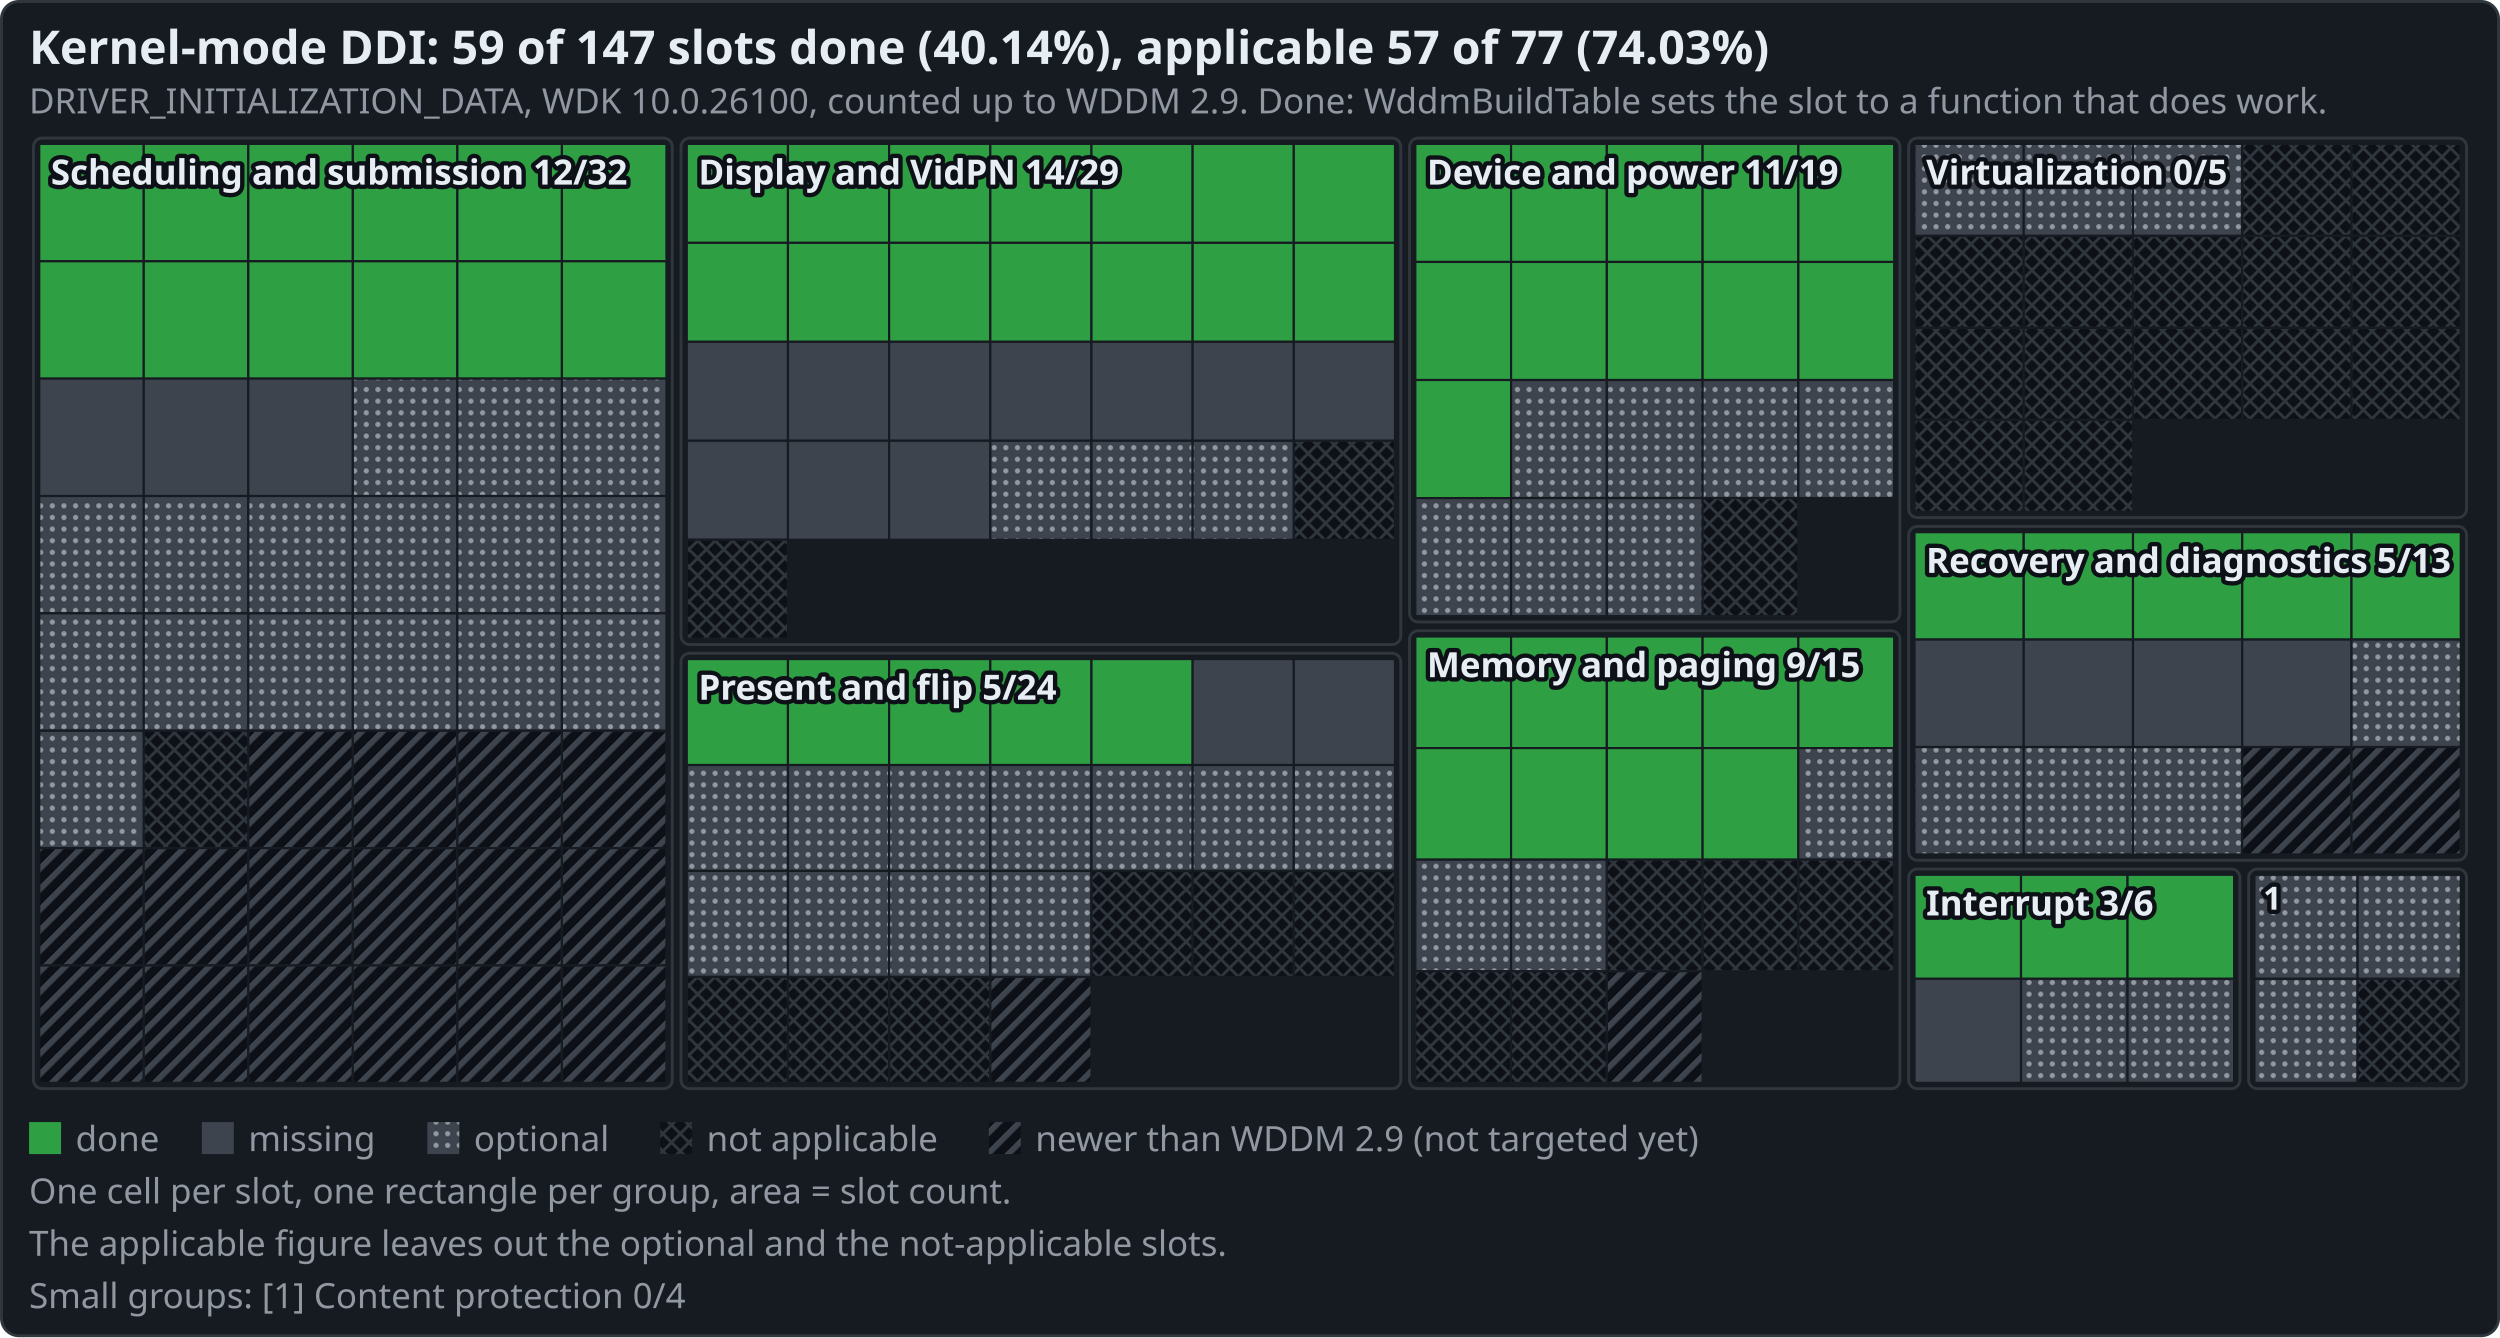
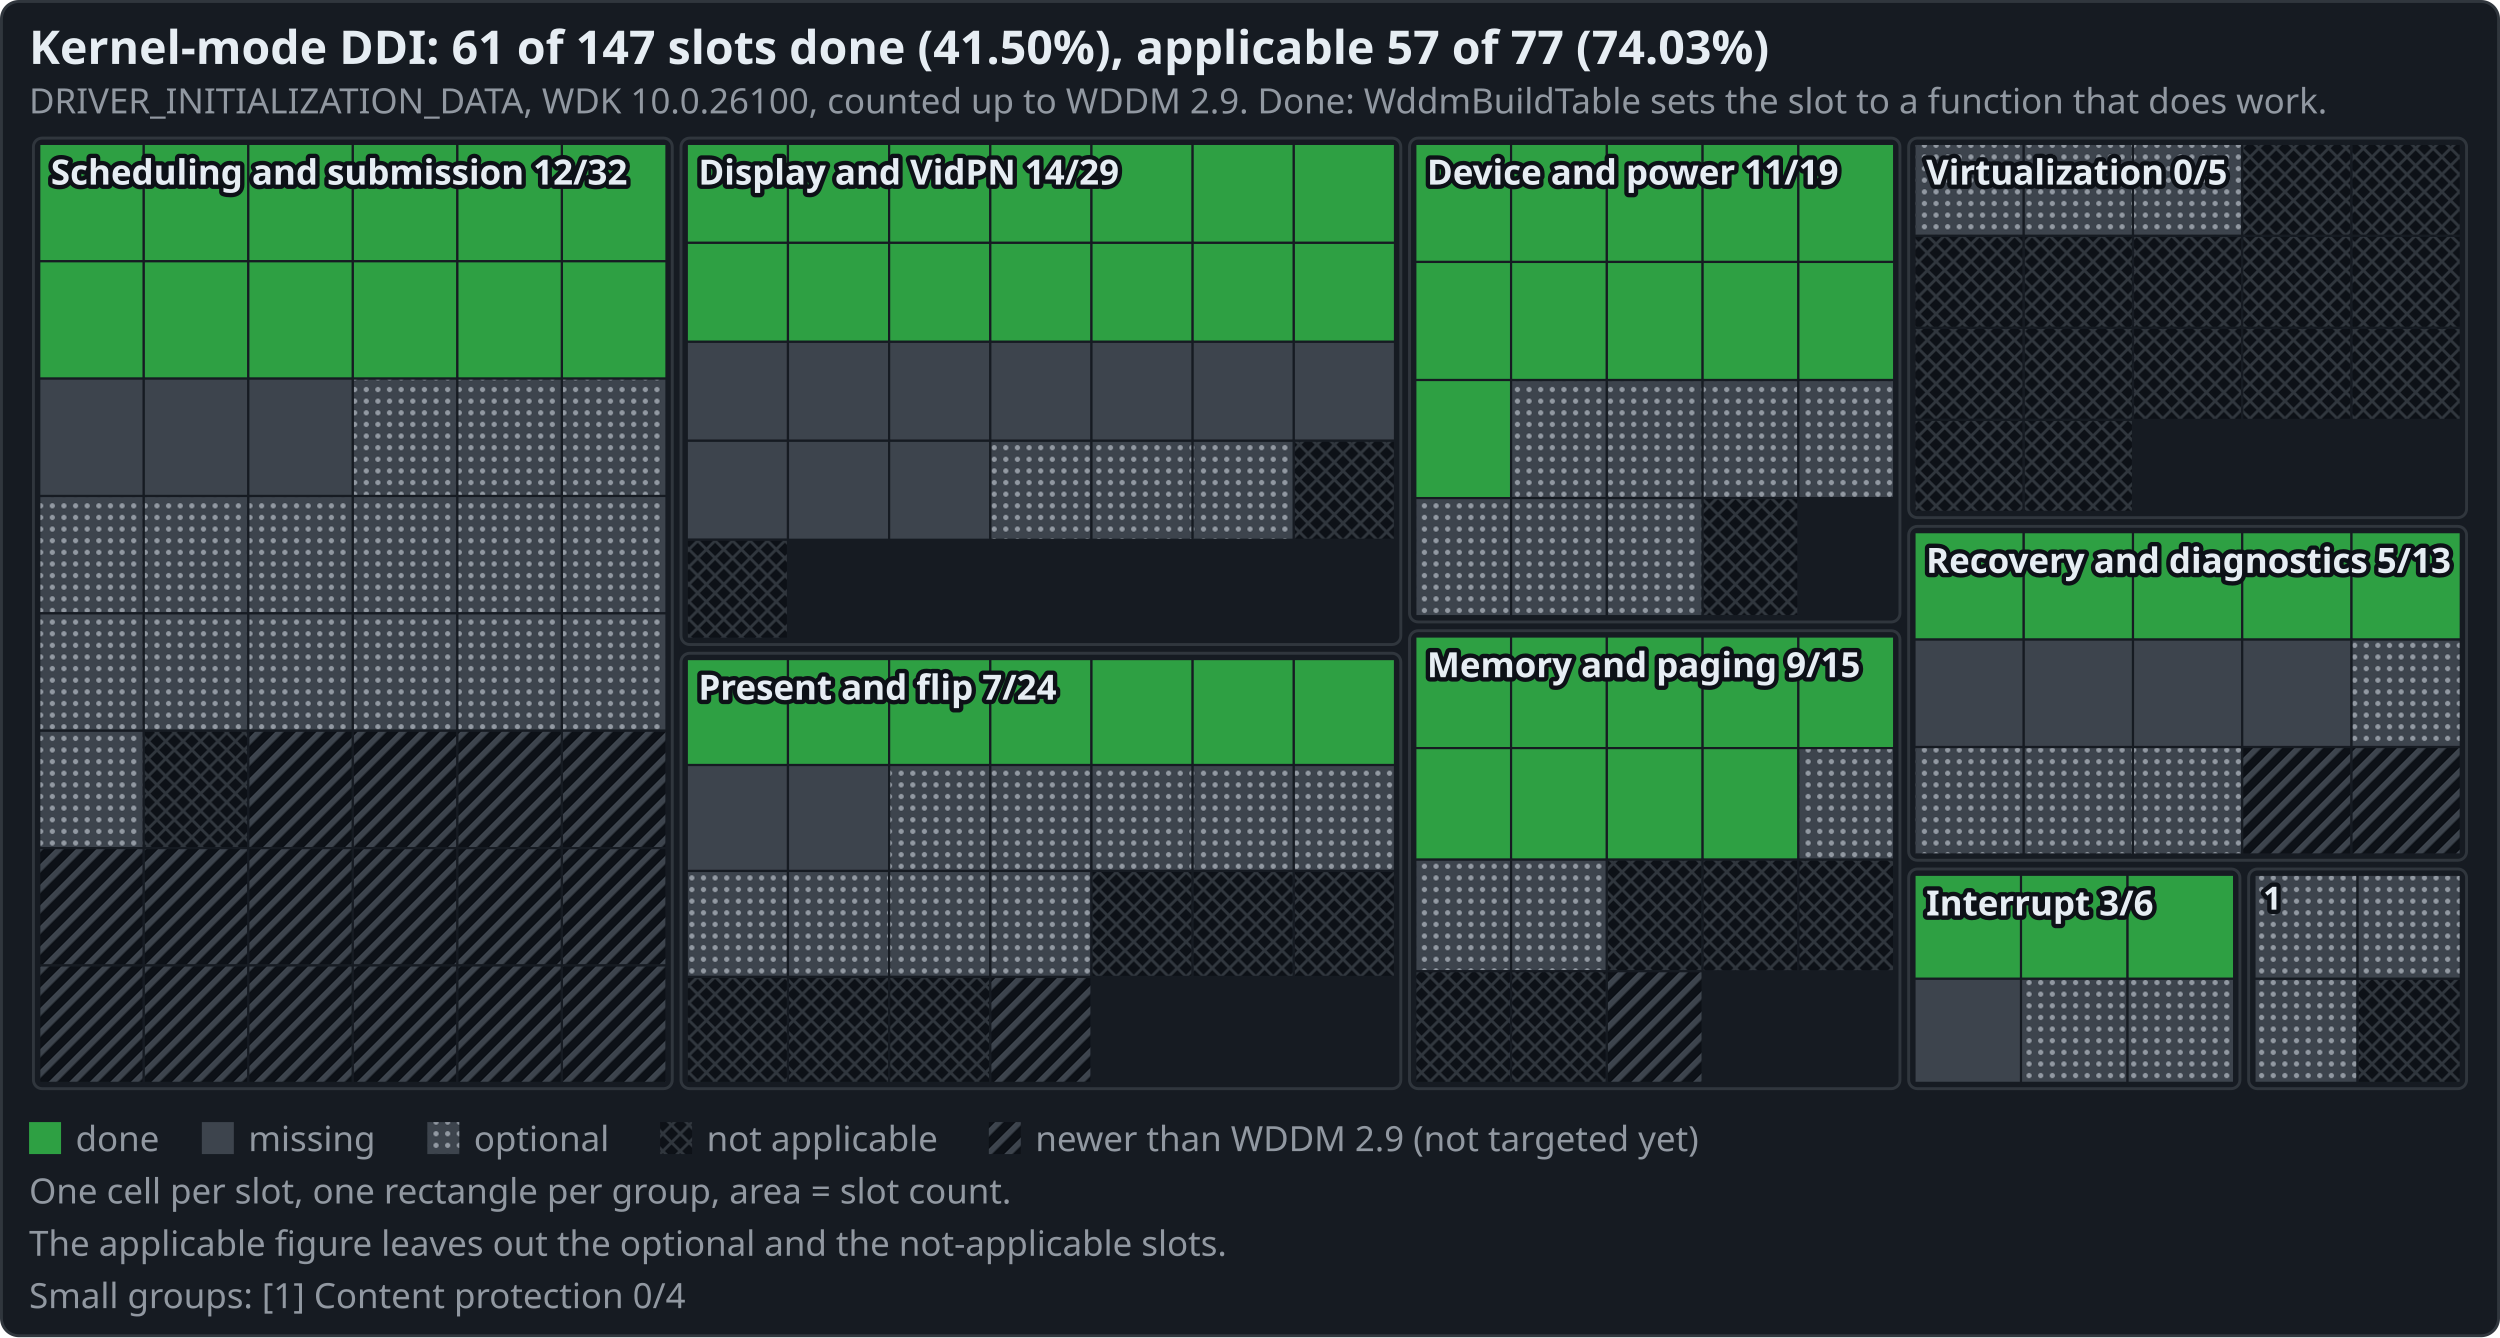
- <svg xmlns="http://www.w3.org/2000/svg" width="860" height="460" viewBox="0 0 860 460" role="img" aria-label="Kernel-mode DDI: 59 of 147 slots done (40.14%), applicable 57 of 77 (74.03%)" font-family="-apple-system,BlinkMacSystemFont,'Segoe UI','Noto Sans',Helvetica,Arial,sans-serif">
+ <svg xmlns="http://www.w3.org/2000/svg" width="860" height="460" viewBox="0 0 860 460" role="img" aria-label="Kernel-mode DDI: 61 of 147 slots done (41.50%), applicable 57 of 77 (74.03%)" font-family="-apple-system,BlinkMacSystemFont,'Segoe UI','Noto Sans',Helvetica,Arial,sans-serif">
  <defs>
    <pattern id="newer" width="5" height="5" patternUnits="userSpaceOnUse" patternTransform="rotate(45)">
      <rect width="5" height="5" fill="#0d1117" />
      <rect width="2" height="5" fill="#3d444d" />
    </pattern>
    <pattern id="optional" width="4" height="4" patternUnits="userSpaceOnUse">
      <rect width="4" height="4" fill="#3d444d" />
      <circle cx="2" cy="2" r="0.9" fill="#9198a1" />
    </pattern>
    <pattern id="na" width="6" height="6" patternUnits="userSpaceOnUse">
      <rect width="6" height="6" fill="#0d1117" />
      <path d="M0 0L6 6M6 0L0 6" stroke="#30363d" stroke-width="1" />
    </pattern>
  </defs>
  <rect x="0.5" y="0.5" width="859" height="459" rx="6" fill="#161b22" stroke="#30363d" />
-   <text x="10" y="22" font-size="16" font-weight="600" fill="#e6edf3">Kernel-mode DDI: 59 of 147 slots done (40.14%), applicable 57 of 77 (74.03%)</text>
+   <text x="10" y="22" font-size="16" font-weight="600" fill="#e6edf3">Kernel-mode DDI: 61 of 147 slots done (41.50%), applicable 57 of 77 (74.03%)</text>
  <text x="10" y="39" font-size="12" fill="#9198a1">DRIVER_INITIALIZATION_DATA, WDK 10.0.26100, counted up to WDDM 2.9. Done: WddmBuildTable sets the slot to a function that does work.</text>
  <rect x="11.5" y="47.5" width="219.76" height="327" rx="3" fill="#161b22" stroke="#30363d" />
  <g>
    <rect x="13.5" y="49.5" width="35.96" height="40.38" fill="#2ea043" stroke="#161b22" stroke-width="0.75" />
    <rect x="49.46" y="49.5" width="35.96" height="40.38" fill="#2ea043" stroke="#161b22" stroke-width="0.75" />
    <rect x="85.42" y="49.5" width="35.96" height="40.38" fill="#2ea043" stroke="#161b22" stroke-width="0.75" />
    <rect x="121.38" y="49.5" width="35.96" height="40.38" fill="#2ea043" stroke="#161b22" stroke-width="0.75" />
    <rect x="157.34" y="49.5" width="35.96" height="40.38" fill="#2ea043" stroke="#161b22" stroke-width="0.75" />
    <rect x="193.3" y="49.5" width="35.96" height="40.38" fill="#2ea043" stroke="#161b22" stroke-width="0.75" />
    <rect x="13.5" y="89.88" width="35.96" height="40.38" fill="#2ea043" stroke="#161b22" stroke-width="0.75" />
    <rect x="49.46" y="89.88" width="35.96" height="40.38" fill="#2ea043" stroke="#161b22" stroke-width="0.75" />
    <rect x="85.42" y="89.88" width="35.96" height="40.38" fill="#2ea043" stroke="#161b22" stroke-width="0.75" />
    <rect x="121.38" y="89.88" width="35.96" height="40.38" fill="#2ea043" stroke="#161b22" stroke-width="0.75" />
    <rect x="157.34" y="89.88" width="35.96" height="40.38" fill="#2ea043" stroke="#161b22" stroke-width="0.75" />
    <rect x="193.3" y="89.88" width="35.96" height="40.38" fill="#2ea043" stroke="#161b22" stroke-width="0.75" />
    <rect x="13.5" y="130.25" width="35.96" height="40.38" fill="#3d444d" stroke="#161b22" stroke-width="0.75" />
    <rect x="49.46" y="130.25" width="35.96" height="40.38" fill="#3d444d" stroke="#161b22" stroke-width="0.75" />
    <rect x="85.42" y="130.25" width="35.96" height="40.38" fill="#3d444d" stroke="#161b22" stroke-width="0.75" />
    <rect x="121.38" y="130.25" width="35.96" height="40.38" fill="url(#optional)" stroke="#161b22" stroke-width="0.75" />
    <rect x="157.34" y="130.25" width="35.96" height="40.38" fill="url(#optional)" stroke="#161b22" stroke-width="0.75" />
    <rect x="193.3" y="130.25" width="35.96" height="40.38" fill="url(#optional)" stroke="#161b22" stroke-width="0.75" />
    <rect x="13.5" y="170.62" width="35.96" height="40.38" fill="url(#optional)" stroke="#161b22" stroke-width="0.75" />
    <rect x="49.46" y="170.62" width="35.96" height="40.38" fill="url(#optional)" stroke="#161b22" stroke-width="0.75" />
    <rect x="85.42" y="170.62" width="35.96" height="40.38" fill="url(#optional)" stroke="#161b22" stroke-width="0.75" />
    <rect x="121.38" y="170.62" width="35.96" height="40.38" fill="url(#optional)" stroke="#161b22" stroke-width="0.75" />
    <rect x="157.34" y="170.62" width="35.96" height="40.38" fill="url(#optional)" stroke="#161b22" stroke-width="0.75" />
    <rect x="193.3" y="170.62" width="35.96" height="40.38" fill="url(#optional)" stroke="#161b22" stroke-width="0.75" />
    <rect x="13.5" y="211" width="35.96" height="40.38" fill="url(#optional)" stroke="#161b22" stroke-width="0.75" />
    <rect x="49.46" y="211" width="35.96" height="40.38" fill="url(#optional)" stroke="#161b22" stroke-width="0.75" />
    <rect x="85.42" y="211" width="35.96" height="40.38" fill="url(#optional)" stroke="#161b22" stroke-width="0.75" />
    <rect x="121.38" y="211" width="35.96" height="40.38" fill="url(#optional)" stroke="#161b22" stroke-width="0.75" />
    <rect x="157.34" y="211" width="35.96" height="40.38" fill="url(#optional)" stroke="#161b22" stroke-width="0.75" />
    <rect x="193.3" y="211" width="35.96" height="40.38" fill="url(#optional)" stroke="#161b22" stroke-width="0.75" />
    <rect x="13.5" y="251.38" width="35.96" height="40.38" fill="url(#optional)" stroke="#161b22" stroke-width="0.75" />
    <rect x="49.46" y="251.38" width="35.96" height="40.38" fill="url(#na)" stroke="#161b22" stroke-width="0.75" />
    <rect x="85.42" y="251.38" width="35.96" height="40.38" fill="url(#newer)" stroke="#161b22" stroke-width="0.75" />
    <rect x="121.38" y="251.38" width="35.96" height="40.38" fill="url(#newer)" stroke="#161b22" stroke-width="0.75" />
    <rect x="157.34" y="251.38" width="35.96" height="40.38" fill="url(#newer)" stroke="#161b22" stroke-width="0.75" />
    <rect x="193.3" y="251.38" width="35.96" height="40.38" fill="url(#newer)" stroke="#161b22" stroke-width="0.75" />
    <rect x="13.5" y="291.75" width="35.96" height="40.38" fill="url(#newer)" stroke="#161b22" stroke-width="0.75" />
    <rect x="49.46" y="291.75" width="35.96" height="40.38" fill="url(#newer)" stroke="#161b22" stroke-width="0.75" />
    <rect x="85.42" y="291.75" width="35.96" height="40.38" fill="url(#newer)" stroke="#161b22" stroke-width="0.75" />
    <rect x="121.38" y="291.75" width="35.96" height="40.38" fill="url(#newer)" stroke="#161b22" stroke-width="0.75" />
    <rect x="157.34" y="291.75" width="35.96" height="40.38" fill="url(#newer)" stroke="#161b22" stroke-width="0.75" />
    <rect x="193.3" y="291.75" width="35.96" height="40.38" fill="url(#newer)" stroke="#161b22" stroke-width="0.75" />
    <rect x="13.5" y="332.12" width="35.96" height="40.38" fill="url(#newer)" stroke="#161b22" stroke-width="0.75" />
    <rect x="49.46" y="332.12" width="35.96" height="40.38" fill="url(#newer)" stroke="#161b22" stroke-width="0.75" />
    <rect x="85.42" y="332.12" width="35.96" height="40.38" fill="url(#newer)" stroke="#161b22" stroke-width="0.75" />
    <rect x="121.38" y="332.12" width="35.96" height="40.38" fill="url(#newer)" stroke="#161b22" stroke-width="0.75" />
    <rect x="157.34" y="332.12" width="35.96" height="40.38" fill="url(#newer)" stroke="#161b22" stroke-width="0.75" />
    <rect x="193.3" y="332.12" width="35.96" height="40.38" fill="url(#newer)" stroke="#161b22" stroke-width="0.75" />
  </g>
  <text x="17.5" y="63.5" font-size="12" font-weight="600" fill="#e6edf3" stroke="#0d1117" stroke-width="3" stroke-linejoin="round" paint-order="stroke">Scheduling and submission 12/32</text>
  <rect x="234.26" y="47.5" width="247.61" height="174.22" rx="3" fill="#161b22" stroke="#30363d" />
  <g>
    <rect x="236.26" y="49.5" width="34.8" height="34.04" fill="#2ea043" stroke="#161b22" stroke-width="0.75" />
    <rect x="271.06" y="49.5" width="34.8" height="34.04" fill="#2ea043" stroke="#161b22" stroke-width="0.75" />
    <rect x="305.86" y="49.5" width="34.8" height="34.04" fill="#2ea043" stroke="#161b22" stroke-width="0.75" />
    <rect x="340.67" y="49.5" width="34.8" height="34.04" fill="#2ea043" stroke="#161b22" stroke-width="0.75" />
    <rect x="375.47" y="49.5" width="34.8" height="34.04" fill="#2ea043" stroke="#161b22" stroke-width="0.75" />
    <rect x="410.27" y="49.5" width="34.8" height="34.04" fill="#2ea043" stroke="#161b22" stroke-width="0.75" />
    <rect x="445.07" y="49.5" width="34.8" height="34.04" fill="#2ea043" stroke="#161b22" stroke-width="0.75" />
    <rect x="236.26" y="83.54" width="34.8" height="34.04" fill="#2ea043" stroke="#161b22" stroke-width="0.75" />
    <rect x="271.06" y="83.54" width="34.8" height="34.04" fill="#2ea043" stroke="#161b22" stroke-width="0.75" />
    <rect x="305.86" y="83.54" width="34.8" height="34.04" fill="#2ea043" stroke="#161b22" stroke-width="0.75" />
    <rect x="340.67" y="83.54" width="34.8" height="34.04" fill="#2ea043" stroke="#161b22" stroke-width="0.75" />
    <rect x="375.47" y="83.54" width="34.8" height="34.04" fill="#2ea043" stroke="#161b22" stroke-width="0.75" />
    <rect x="410.27" y="83.54" width="34.8" height="34.04" fill="#2ea043" stroke="#161b22" stroke-width="0.75" />
    <rect x="445.07" y="83.54" width="34.8" height="34.04" fill="#2ea043" stroke="#161b22" stroke-width="0.75" />
    <rect x="236.26" y="117.59" width="34.8" height="34.04" fill="#3d444d" stroke="#161b22" stroke-width="0.75" />
    <rect x="271.06" y="117.59" width="34.8" height="34.04" fill="#3d444d" stroke="#161b22" stroke-width="0.75" />
    <rect x="305.86" y="117.59" width="34.8" height="34.04" fill="#3d444d" stroke="#161b22" stroke-width="0.75" />
    <rect x="340.67" y="117.59" width="34.8" height="34.04" fill="#3d444d" stroke="#161b22" stroke-width="0.75" />
    <rect x="375.47" y="117.59" width="34.8" height="34.04" fill="#3d444d" stroke="#161b22" stroke-width="0.75" />
    <rect x="410.27" y="117.59" width="34.8" height="34.04" fill="#3d444d" stroke="#161b22" stroke-width="0.75" />
    <rect x="445.07" y="117.59" width="34.8" height="34.04" fill="#3d444d" stroke="#161b22" stroke-width="0.75" />
    <rect x="236.26" y="151.63" width="34.8" height="34.04" fill="#3d444d" stroke="#161b22" stroke-width="0.75" />
    <rect x="271.06" y="151.63" width="34.8" height="34.04" fill="#3d444d" stroke="#161b22" stroke-width="0.75" />
    <rect x="305.86" y="151.63" width="34.8" height="34.04" fill="#3d444d" stroke="#161b22" stroke-width="0.75" />
    <rect x="340.67" y="151.63" width="34.8" height="34.04" fill="url(#optional)" stroke="#161b22" stroke-width="0.75" />
    <rect x="375.47" y="151.63" width="34.8" height="34.04" fill="url(#optional)" stroke="#161b22" stroke-width="0.75" />
    <rect x="410.27" y="151.63" width="34.8" height="34.04" fill="url(#optional)" stroke="#161b22" stroke-width="0.75" />
    <rect x="445.07" y="151.63" width="34.8" height="34.04" fill="url(#na)" stroke="#161b22" stroke-width="0.75" />
    <rect x="236.26" y="185.68" width="34.8" height="34.04" fill="url(#na)" stroke="#161b22" stroke-width="0.75" />
  </g>
  <text x="240.26" y="63.5" font-size="12" font-weight="600" fill="#e6edf3" stroke="#0d1117" stroke-width="3" stroke-linejoin="round" paint-order="stroke">Display and VidPN 14/29</text>
  <rect x="234.26" y="224.72" width="247.61" height="149.78" rx="3" fill="#161b22" stroke="#30363d" />
  <g>
    <rect x="236.26" y="226.72" width="34.8" height="36.44" fill="#2ea043" stroke="#161b22" stroke-width="0.75" />
    <rect x="271.06" y="226.72" width="34.8" height="36.44" fill="#2ea043" stroke="#161b22" stroke-width="0.75" />
    <rect x="305.86" y="226.72" width="34.8" height="36.44" fill="#2ea043" stroke="#161b22" stroke-width="0.75" />
    <rect x="340.67" y="226.72" width="34.8" height="36.44" fill="#2ea043" stroke="#161b22" stroke-width="0.75" />
    <rect x="375.47" y="226.72" width="34.8" height="36.44" fill="#2ea043" stroke="#161b22" stroke-width="0.75" />
-     <rect x="410.27" y="226.72" width="34.8" height="36.44" fill="#3d444d" stroke="#161b22" stroke-width="0.75" />
-     <rect x="445.07" y="226.72" width="34.8" height="36.44" fill="#3d444d" stroke="#161b22" stroke-width="0.75" />
-     <rect x="236.26" y="263.17" width="34.8" height="36.44" fill="url(#optional)" stroke="#161b22" stroke-width="0.75" />
-     <rect x="271.06" y="263.17" width="34.8" height="36.44" fill="url(#optional)" stroke="#161b22" stroke-width="0.75" />
+     <rect x="410.27" y="226.72" width="34.8" height="36.44" fill="#2ea043" stroke="#161b22" stroke-width="0.75" />
+     <rect x="445.07" y="226.72" width="34.8" height="36.44" fill="#2ea043" stroke="#161b22" stroke-width="0.75" />
+     <rect x="236.26" y="263.17" width="34.8" height="36.44" fill="#3d444d" stroke="#161b22" stroke-width="0.75" />
+     <rect x="271.06" y="263.17" width="34.8" height="36.44" fill="#3d444d" stroke="#161b22" stroke-width="0.75" />
    <rect x="305.86" y="263.17" width="34.8" height="36.44" fill="url(#optional)" stroke="#161b22" stroke-width="0.75" />
    <rect x="340.67" y="263.17" width="34.8" height="36.44" fill="url(#optional)" stroke="#161b22" stroke-width="0.75" />
    <rect x="375.47" y="263.17" width="34.8" height="36.44" fill="url(#optional)" stroke="#161b22" stroke-width="0.75" />
    <rect x="410.27" y="263.17" width="34.8" height="36.44" fill="url(#optional)" stroke="#161b22" stroke-width="0.75" />
    <rect x="445.07" y="263.17" width="34.8" height="36.44" fill="url(#optional)" stroke="#161b22" stroke-width="0.75" />
    <rect x="236.26" y="299.61" width="34.8" height="36.44" fill="url(#optional)" stroke="#161b22" stroke-width="0.75" />
    <rect x="271.06" y="299.61" width="34.8" height="36.44" fill="url(#optional)" stroke="#161b22" stroke-width="0.75" />
    <rect x="305.86" y="299.61" width="34.8" height="36.44" fill="url(#optional)" stroke="#161b22" stroke-width="0.75" />
    <rect x="340.67" y="299.61" width="34.8" height="36.44" fill="url(#optional)" stroke="#161b22" stroke-width="0.75" />
    <rect x="375.47" y="299.61" width="34.8" height="36.44" fill="url(#na)" stroke="#161b22" stroke-width="0.75" />
    <rect x="410.27" y="299.61" width="34.8" height="36.44" fill="url(#na)" stroke="#161b22" stroke-width="0.75" />
    <rect x="445.07" y="299.61" width="34.8" height="36.44" fill="url(#na)" stroke="#161b22" stroke-width="0.75" />
    <rect x="236.26" y="336.06" width="34.8" height="36.44" fill="url(#na)" stroke="#161b22" stroke-width="0.75" />
    <rect x="271.06" y="336.06" width="34.8" height="36.44" fill="url(#na)" stroke="#161b22" stroke-width="0.75" />
    <rect x="305.86" y="336.06" width="34.8" height="36.44" fill="url(#na)" stroke="#161b22" stroke-width="0.75" />
    <rect x="340.67" y="336.06" width="34.8" height="36.44" fill="url(#newer)" stroke="#161b22" stroke-width="0.75" />
  </g>
-   <text x="240.26" y="240.72" font-size="12" font-weight="600" fill="#e6edf3" stroke="#0d1117" stroke-width="3" stroke-linejoin="round" paint-order="stroke">Present and flip 5/24</text>
+   <text x="240.26" y="240.72" font-size="12" font-weight="600" fill="#e6edf3" stroke="#0d1117" stroke-width="3" stroke-linejoin="round" paint-order="stroke">Present and flip 7/24</text>
  <rect x="484.87" y="47.5" width="168.71" height="166.46" rx="3" fill="#161b22" stroke="#30363d" />
  <g>
    <rect x="486.87" y="49.5" width="32.94" height="40.61" fill="#2ea043" stroke="#161b22" stroke-width="0.75" />
    <rect x="519.81" y="49.5" width="32.94" height="40.61" fill="#2ea043" stroke="#161b22" stroke-width="0.75" />
    <rect x="552.76" y="49.5" width="32.94" height="40.61" fill="#2ea043" stroke="#161b22" stroke-width="0.75" />
    <rect x="585.7" y="49.5" width="32.94" height="40.61" fill="#2ea043" stroke="#161b22" stroke-width="0.75" />
    <rect x="618.64" y="49.5" width="32.94" height="40.61" fill="#2ea043" stroke="#161b22" stroke-width="0.75" />
    <rect x="486.87" y="90.11" width="32.94" height="40.61" fill="#2ea043" stroke="#161b22" stroke-width="0.75" />
    <rect x="519.81" y="90.11" width="32.94" height="40.61" fill="#2ea043" stroke="#161b22" stroke-width="0.75" />
    <rect x="552.76" y="90.11" width="32.94" height="40.61" fill="#2ea043" stroke="#161b22" stroke-width="0.75" />
    <rect x="585.7" y="90.11" width="32.94" height="40.61" fill="#2ea043" stroke="#161b22" stroke-width="0.75" />
    <rect x="618.64" y="90.11" width="32.94" height="40.61" fill="#2ea043" stroke="#161b22" stroke-width="0.75" />
    <rect x="486.87" y="130.73" width="32.94" height="40.61" fill="#2ea043" stroke="#161b22" stroke-width="0.75" />
    <rect x="519.81" y="130.73" width="32.94" height="40.61" fill="url(#optional)" stroke="#161b22" stroke-width="0.75" />
    <rect x="552.76" y="130.73" width="32.94" height="40.61" fill="url(#optional)" stroke="#161b22" stroke-width="0.75" />
    <rect x="585.7" y="130.73" width="32.94" height="40.61" fill="url(#optional)" stroke="#161b22" stroke-width="0.75" />
    <rect x="618.64" y="130.73" width="32.94" height="40.61" fill="url(#optional)" stroke="#161b22" stroke-width="0.75" />
    <rect x="486.87" y="171.34" width="32.94" height="40.61" fill="url(#optional)" stroke="#161b22" stroke-width="0.75" />
    <rect x="519.81" y="171.34" width="32.94" height="40.61" fill="url(#optional)" stroke="#161b22" stroke-width="0.75" />
    <rect x="552.76" y="171.34" width="32.94" height="40.61" fill="url(#optional)" stroke="#161b22" stroke-width="0.75" />
    <rect x="585.7" y="171.34" width="32.94" height="40.61" fill="url(#na)" stroke="#161b22" stroke-width="0.75" />
  </g>
  <text x="490.87" y="63.5" font-size="12" font-weight="600" fill="#e6edf3" stroke="#0d1117" stroke-width="3" stroke-linejoin="round" paint-order="stroke">Device and power 11/19</text>
  <rect x="484.87" y="216.96" width="168.71" height="157.54" rx="3" fill="#161b22" stroke="#30363d" />
  <g>
    <rect x="486.87" y="218.96" width="32.94" height="38.39" fill="#2ea043" stroke="#161b22" stroke-width="0.75" />
    <rect x="519.81" y="218.96" width="32.94" height="38.39" fill="#2ea043" stroke="#161b22" stroke-width="0.75" />
    <rect x="552.76" y="218.96" width="32.94" height="38.39" fill="#2ea043" stroke="#161b22" stroke-width="0.75" />
    <rect x="585.7" y="218.96" width="32.94" height="38.39" fill="#2ea043" stroke="#161b22" stroke-width="0.75" />
    <rect x="618.64" y="218.96" width="32.94" height="38.39" fill="#2ea043" stroke="#161b22" stroke-width="0.75" />
    <rect x="486.87" y="257.34" width="32.94" height="38.39" fill="#2ea043" stroke="#161b22" stroke-width="0.75" />
    <rect x="519.81" y="257.34" width="32.94" height="38.39" fill="#2ea043" stroke="#161b22" stroke-width="0.75" />
    <rect x="552.76" y="257.34" width="32.94" height="38.39" fill="#2ea043" stroke="#161b22" stroke-width="0.75" />
    <rect x="585.7" y="257.34" width="32.94" height="38.39" fill="#2ea043" stroke="#161b22" stroke-width="0.75" />
    <rect x="618.64" y="257.34" width="32.94" height="38.39" fill="url(#optional)" stroke="#161b22" stroke-width="0.75" />
    <rect x="486.87" y="295.73" width="32.94" height="38.39" fill="url(#optional)" stroke="#161b22" stroke-width="0.75" />
    <rect x="519.81" y="295.73" width="32.94" height="38.39" fill="url(#optional)" stroke="#161b22" stroke-width="0.75" />
    <rect x="552.76" y="295.73" width="32.94" height="38.39" fill="url(#na)" stroke="#161b22" stroke-width="0.75" />
    <rect x="585.7" y="295.73" width="32.94" height="38.39" fill="url(#na)" stroke="#161b22" stroke-width="0.75" />
    <rect x="618.64" y="295.73" width="32.94" height="38.39" fill="url(#na)" stroke="#161b22" stroke-width="0.75" />
    <rect x="486.87" y="334.11" width="32.94" height="38.39" fill="url(#na)" stroke="#161b22" stroke-width="0.75" />
    <rect x="519.81" y="334.11" width="32.94" height="38.39" fill="url(#na)" stroke="#161b22" stroke-width="0.75" />
    <rect x="552.76" y="334.11" width="32.94" height="38.39" fill="url(#newer)" stroke="#161b22" stroke-width="0.75" />
  </g>
  <text x="490.87" y="232.96" font-size="12" font-weight="600" fill="#e6edf3" stroke="#0d1117" stroke-width="3" stroke-linejoin="round" paint-order="stroke">Memory and paging 9/15</text>
  <rect x="656.58" y="47.5" width="191.92" height="130.57" rx="3" fill="#161b22" stroke="#30363d" />
  <g>
    <rect x="658.58" y="49.5" width="37.58" height="31.64" fill="url(#optional)" stroke="#161b22" stroke-width="0.75" />
    <rect x="696.17" y="49.5" width="37.58" height="31.64" fill="url(#optional)" stroke="#161b22" stroke-width="0.75" />
    <rect x="733.75" y="49.5" width="37.58" height="31.64" fill="url(#optional)" stroke="#161b22" stroke-width="0.75" />
    <rect x="771.33" y="49.5" width="37.58" height="31.64" fill="url(#na)" stroke="#161b22" stroke-width="0.75" />
    <rect x="808.92" y="49.5" width="37.58" height="31.64" fill="url(#na)" stroke="#161b22" stroke-width="0.75" />
    <rect x="658.58" y="81.14" width="37.58" height="31.64" fill="url(#na)" stroke="#161b22" stroke-width="0.75" />
    <rect x="696.17" y="81.14" width="37.58" height="31.64" fill="url(#na)" stroke="#161b22" stroke-width="0.75" />
    <rect x="733.75" y="81.14" width="37.58" height="31.64" fill="url(#na)" stroke="#161b22" stroke-width="0.75" />
    <rect x="771.33" y="81.14" width="37.58" height="31.64" fill="url(#na)" stroke="#161b22" stroke-width="0.75" />
    <rect x="808.92" y="81.14" width="37.58" height="31.64" fill="url(#na)" stroke="#161b22" stroke-width="0.75" />
    <rect x="658.58" y="112.79" width="37.58" height="31.64" fill="url(#na)" stroke="#161b22" stroke-width="0.75" />
    <rect x="696.17" y="112.79" width="37.58" height="31.64" fill="url(#na)" stroke="#161b22" stroke-width="0.75" />
    <rect x="733.75" y="112.79" width="37.58" height="31.64" fill="url(#na)" stroke="#161b22" stroke-width="0.75" />
    <rect x="771.33" y="112.79" width="37.58" height="31.64" fill="url(#na)" stroke="#161b22" stroke-width="0.75" />
    <rect x="808.92" y="112.79" width="37.58" height="31.64" fill="url(#na)" stroke="#161b22" stroke-width="0.75" />
    <rect x="658.58" y="144.43" width="37.58" height="31.64" fill="url(#na)" stroke="#161b22" stroke-width="0.75" />
    <rect x="696.17" y="144.43" width="37.58" height="31.64" fill="url(#na)" stroke="#161b22" stroke-width="0.75" />
  </g>
  <text x="662.58" y="63.5" font-size="12" font-weight="600" fill="#e6edf3" stroke="#0d1117" stroke-width="3" stroke-linejoin="round" paint-order="stroke">Virtualization 0/5</text>
  <rect x="656.58" y="181.07" width="191.92" height="114.86" rx="3" fill="#161b22" stroke="#30363d" />
  <g>
    <rect x="658.58" y="183.07" width="37.58" height="36.95" fill="#2ea043" stroke="#161b22" stroke-width="0.75" />
    <rect x="696.17" y="183.07" width="37.58" height="36.95" fill="#2ea043" stroke="#161b22" stroke-width="0.75" />
    <rect x="733.75" y="183.07" width="37.58" height="36.95" fill="#2ea043" stroke="#161b22" stroke-width="0.75" />
    <rect x="771.33" y="183.07" width="37.58" height="36.95" fill="#2ea043" stroke="#161b22" stroke-width="0.75" />
    <rect x="808.92" y="183.07" width="37.58" height="36.95" fill="#2ea043" stroke="#161b22" stroke-width="0.75" />
    <rect x="658.58" y="220.02" width="37.58" height="36.95" fill="#3d444d" stroke="#161b22" stroke-width="0.75" />
    <rect x="696.17" y="220.02" width="37.58" height="36.95" fill="#3d444d" stroke="#161b22" stroke-width="0.75" />
    <rect x="733.75" y="220.02" width="37.58" height="36.95" fill="#3d444d" stroke="#161b22" stroke-width="0.75" />
    <rect x="771.33" y="220.02" width="37.58" height="36.95" fill="#3d444d" stroke="#161b22" stroke-width="0.75" />
    <rect x="808.92" y="220.02" width="37.58" height="36.95" fill="url(#optional)" stroke="#161b22" stroke-width="0.75" />
    <rect x="658.58" y="256.98" width="37.58" height="36.95" fill="url(#optional)" stroke="#161b22" stroke-width="0.75" />
    <rect x="696.17" y="256.98" width="37.58" height="36.95" fill="url(#optional)" stroke="#161b22" stroke-width="0.75" />
    <rect x="733.75" y="256.98" width="37.58" height="36.95" fill="url(#optional)" stroke="#161b22" stroke-width="0.75" />
    <rect x="771.33" y="256.98" width="37.58" height="36.95" fill="url(#newer)" stroke="#161b22" stroke-width="0.75" />
    <rect x="808.92" y="256.98" width="37.58" height="36.95" fill="url(#newer)" stroke="#161b22" stroke-width="0.75" />
  </g>
  <text x="662.58" y="197.07" font-size="12" font-weight="600" fill="#e6edf3" stroke="#0d1117" stroke-width="3" stroke-linejoin="round" paint-order="stroke">Recovery and diagnostics 5/13</text>
  <rect x="656.58" y="298.93" width="113.95" height="75.57" rx="3" fill="#161b22" stroke="#30363d" />
  <g>
    <rect x="658.58" y="300.93" width="36.65" height="35.79" fill="#2ea043" stroke="#161b22" stroke-width="0.75" />
    <rect x="695.23" y="300.93" width="36.65" height="35.79" fill="#2ea043" stroke="#161b22" stroke-width="0.75" />
    <rect x="731.88" y="300.93" width="36.65" height="35.79" fill="#2ea043" stroke="#161b22" stroke-width="0.75" />
    <rect x="658.58" y="336.71" width="36.65" height="35.79" fill="#3d444d" stroke="#161b22" stroke-width="0.75" />
    <rect x="695.23" y="336.71" width="36.65" height="35.79" fill="url(#optional)" stroke="#161b22" stroke-width="0.75" />
    <rect x="731.88" y="336.71" width="36.65" height="35.79" fill="url(#optional)" stroke="#161b22" stroke-width="0.75" />
  </g>
  <text x="662.58" y="314.93" font-size="12" font-weight="600" fill="#e6edf3" stroke="#0d1117" stroke-width="3" stroke-linejoin="round" paint-order="stroke">Interrupt 3/6</text>
  <rect x="773.53" y="298.93" width="74.97" height="75.57" rx="3" fill="#161b22" stroke="#30363d" />
  <g>
    <rect x="775.53" y="300.93" width="35.48" height="35.79" fill="url(#optional)" stroke="#161b22" stroke-width="0.75" />
    <rect x="811.02" y="300.93" width="35.48" height="35.79" fill="url(#optional)" stroke="#161b22" stroke-width="0.75" />
    <rect x="775.53" y="336.71" width="35.48" height="35.79" fill="url(#optional)" stroke="#161b22" stroke-width="0.75" />
    <rect x="811.02" y="336.71" width="35.48" height="35.79" fill="url(#na)" stroke="#161b22" stroke-width="0.75" />
  </g>
  <text x="778.53" y="312.93" font-size="11" font-weight="600" fill="#e6edf3" stroke="#0d1117" stroke-width="3" stroke-linejoin="round" paint-order="stroke">1</text>
  <rect x="10" y="386" width="11" height="11" fill="#2ea043" />
  <text x="26" y="396" font-size="12" fill="#9198a1">done</text>
  <rect x="69.44" y="386" width="11" height="11" fill="#3d444d" />
  <text x="85.44" y="396" font-size="12" fill="#9198a1">missing</text>
  <rect x="147" y="386" width="11" height="11" fill="url(#optional)" />
  <text x="163" y="396" font-size="12" fill="#9198a1">optional</text>
  <rect x="227.08" y="386" width="11" height="11" fill="url(#na)" />
  <text x="243.08" y="396" font-size="12" fill="#9198a1">not applicable</text>
  <rect x="340.16" y="386" width="11" height="11" fill="url(#newer)" />
  <text x="356.16" y="396" font-size="12" fill="#9198a1">newer than WDDM 2.9 (not targeted yet)</text>
  <text x="10" y="414" font-size="12" fill="#9198a1">One cell per slot, one rectangle per group, area = slot count.</text>
  <text x="10" y="432" font-size="12" fill="#9198a1">The applicable figure leaves out the optional and the not-applicable slots.</text>
  <text x="10" y="450" font-size="12" fill="#9198a1">Small groups: [1] Content protection 0/4</text>
</svg>
